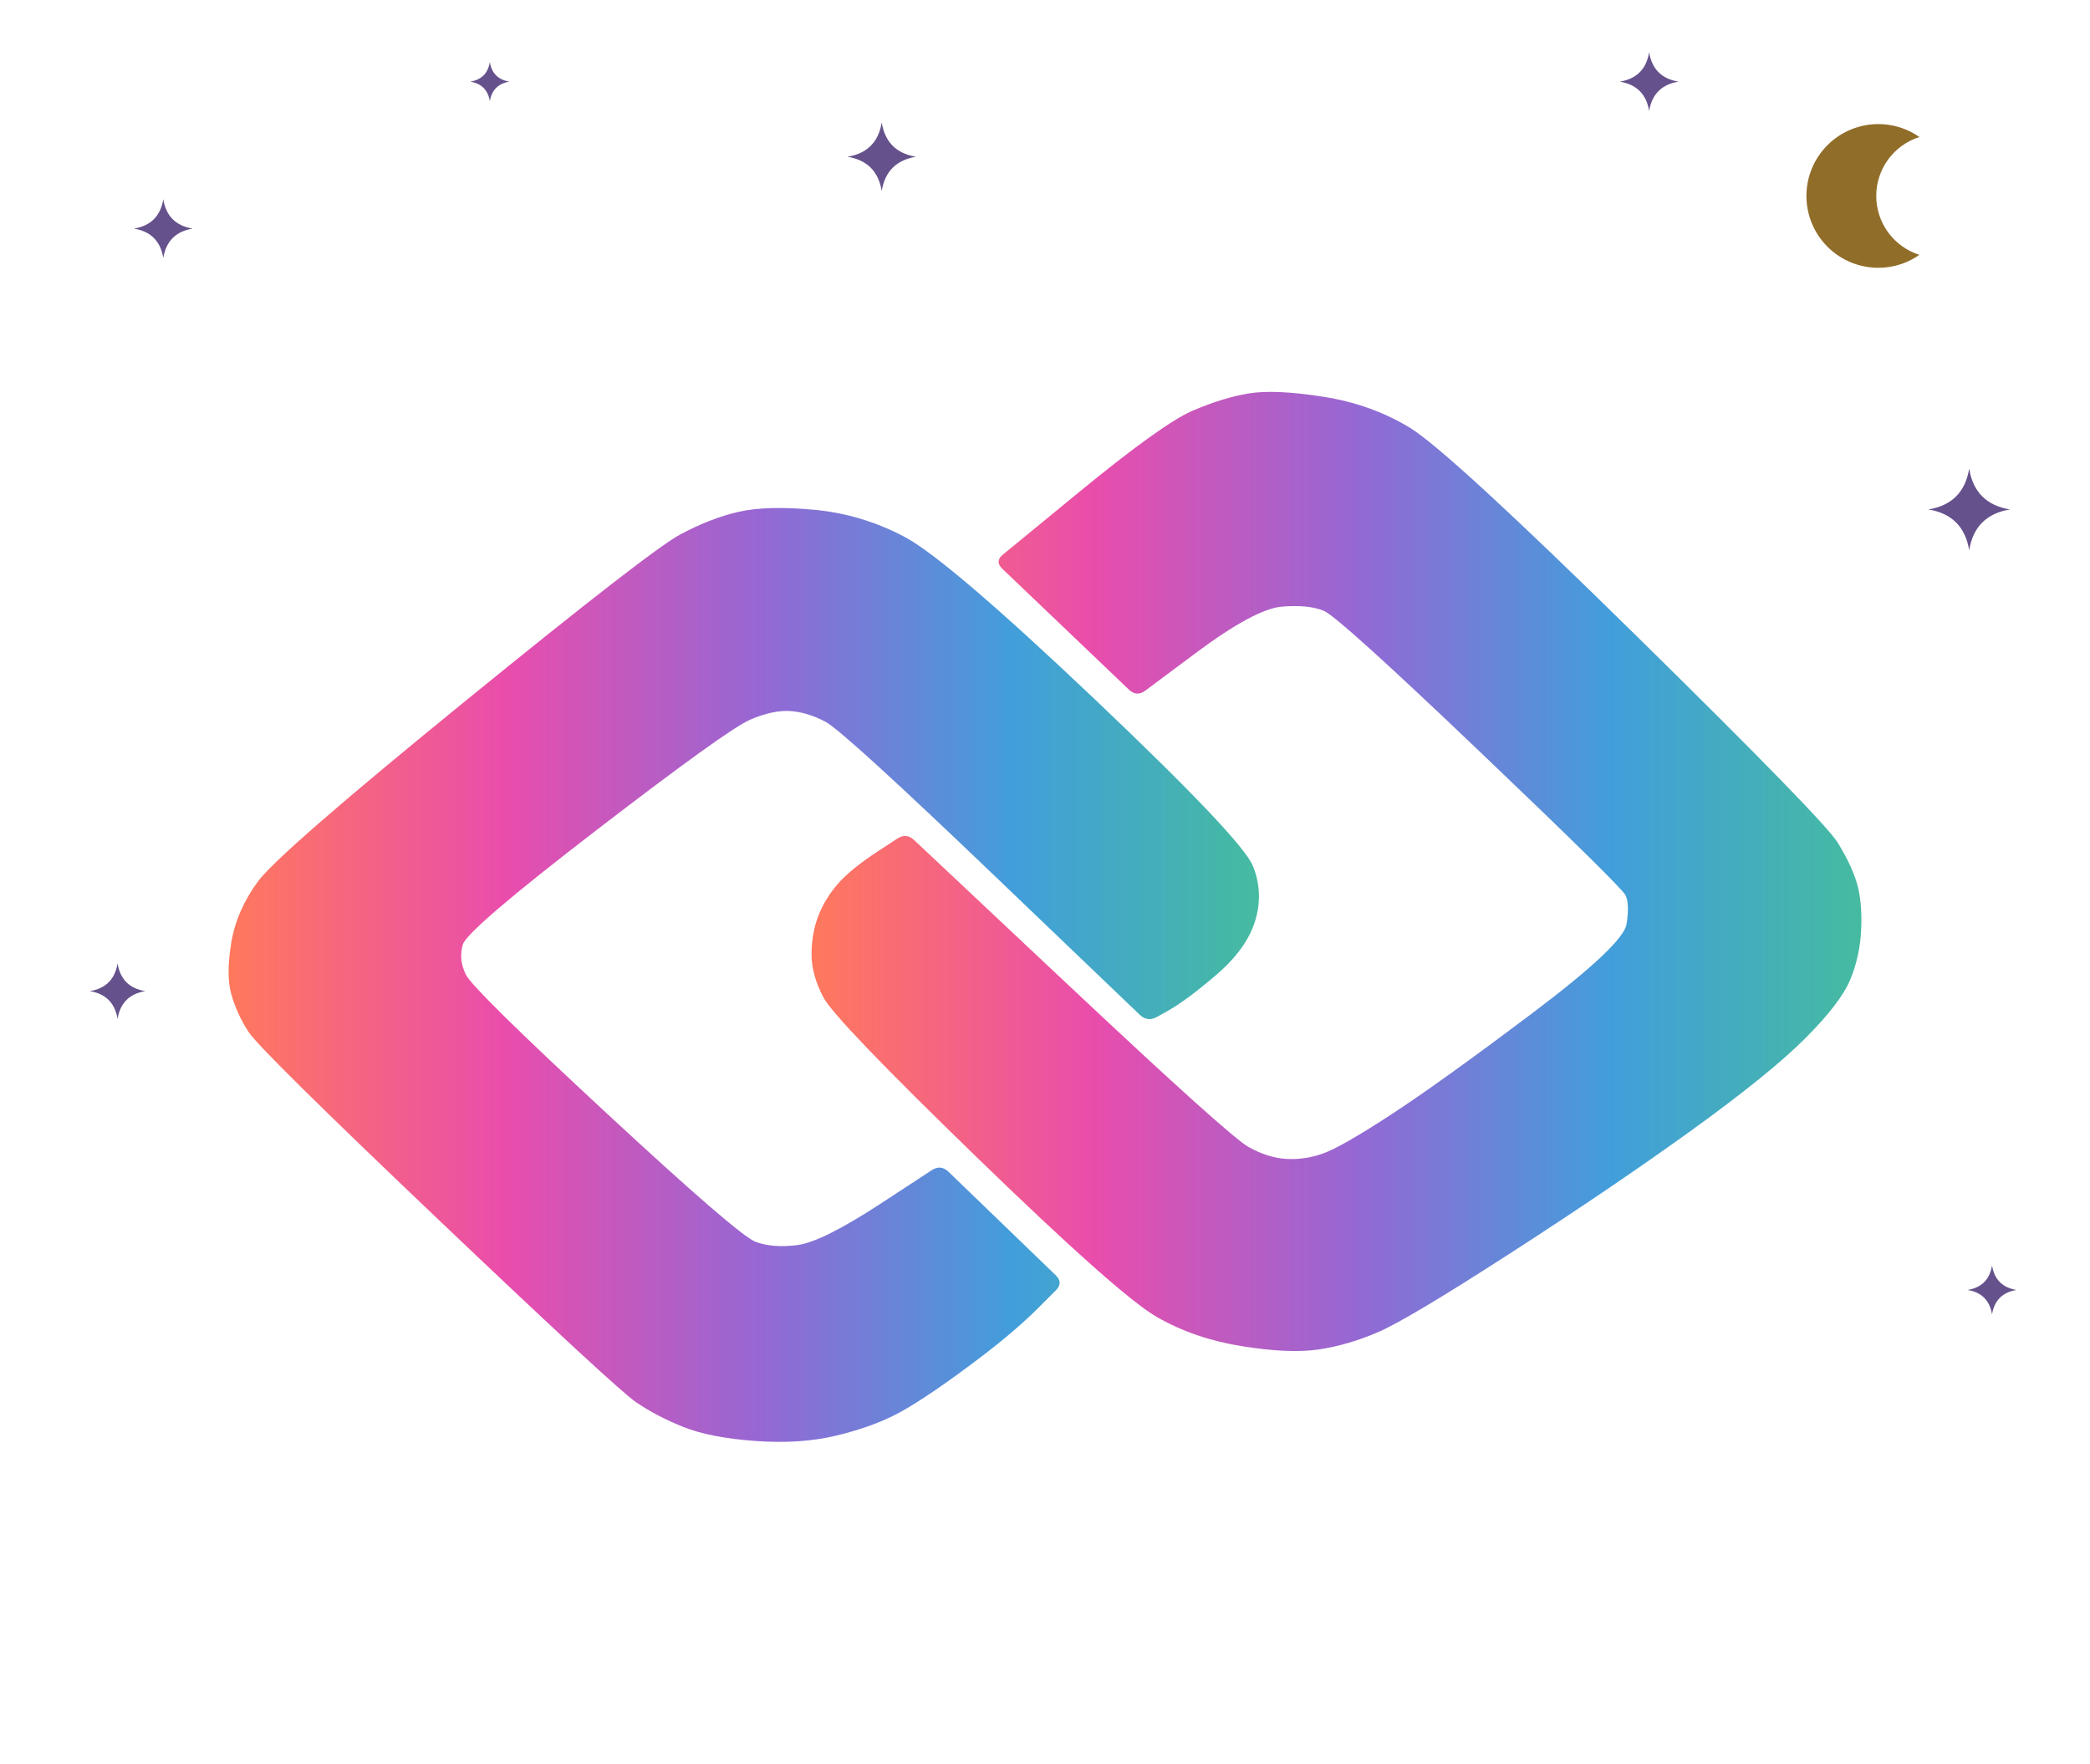
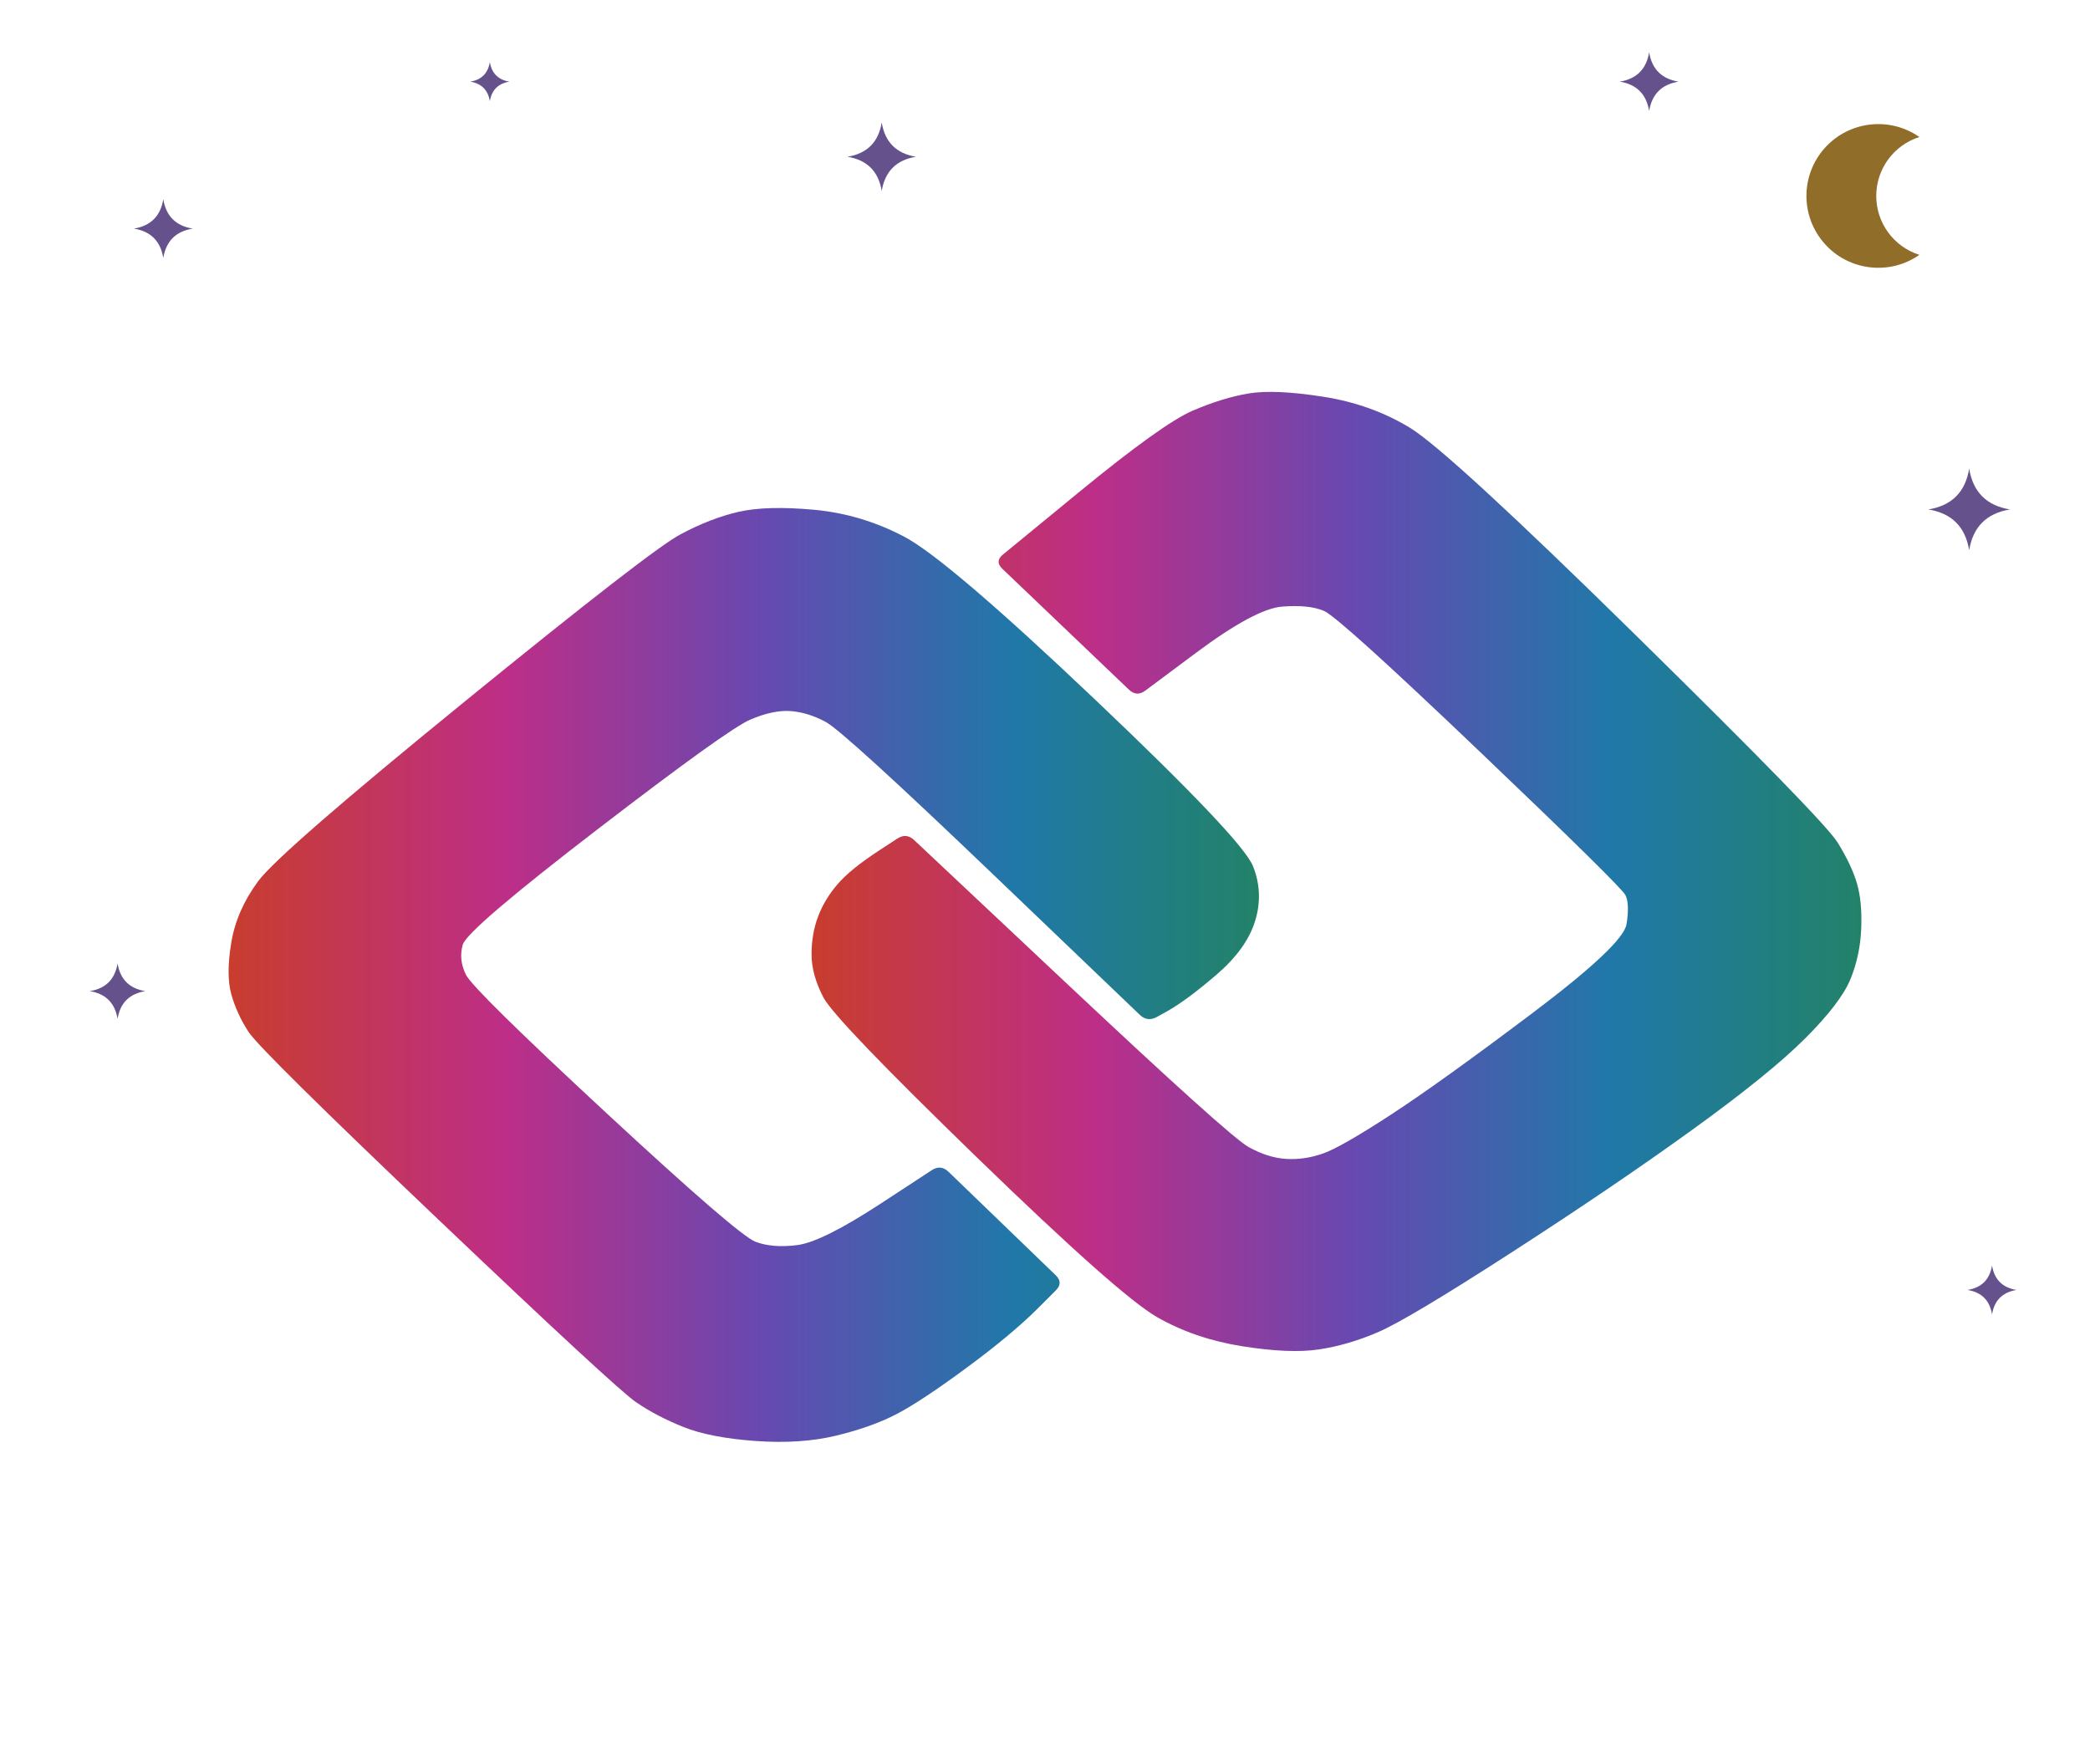
<svg xmlns="http://www.w3.org/2000/svg" width="1280" height="1080" viewBox="-140 -240 1280 1080" role="img" aria-labelledby="title desc">
  <defs>
    <clipPath id="left">
      <path d="M312.200 73.490 Q329.340 69.530 358.350 72.170 Q387.360 74.800 413.740 88.650 Q440.110 102.500 530.440 188.210 Q620.770 273.930 627.360 290.410 Q633.960 306.890 628.680 324.040 Q623.410 341.180 604.950 357.000 Q586.480 372.830 574.620 379.420 L568.510 382.810 Q562.750 386.010 557.990 381.450 L469.780 297.000 Q376.810 207.990 365.600 202.060 Q354.400 196.120 343.850 195.460 Q333.300 194.800 319.450 200.740 Q305.600 206.670 225.820 267.990 Q146.040 329.310 143.410 338.540 Q140.770 347.770 145.380 357.000 Q150.000 366.230 231.100 441.400 Q312.200 516.560 322.750 520.520 Q333.300 524.470 348.460 522.500 Q363.630 520.520 399.890 496.780 L430.640 476.660 Q436.150 473.050 440.900 477.620 L506.570 541.000 Q511.320 545.570 506.650 550.240 L495.490 561.400 Q479.670 577.220 451.980 597.660 Q424.290 618.100 409.120 626.010 Q393.960 633.930 372.200 639.200 Q350.440 644.470 322.750 642.500 Q295.060 640.520 278.570 633.930 Q262.090 627.330 249.560 618.760 Q237.030 610.190 128.240 506.670 Q19.450 403.160 12.200 391.950 Q4.950 380.740 1.650 368.870 Q-1.650 357.000 1.650 337.220 Q4.950 317.440 18.130 299.640 Q31.320 281.840 144.730 189.530 Q258.130 97.220 276.590 87.330 Q295.060 77.440 312.200 73.490 Z" />
    </clipPath>
    <clipPath id="right">
      <path d="M624.730 0.960 Q640.550 -1.680 670.220 2.940 Q699.890 7.550 723.630 22.060 Q747.360 36.560 862.090 149.310 Q976.810 262.060 985.380 275.900 Q993.960 289.750 997.250 300.960 Q1000.550 312.170 999.890 328.650 Q999.230 345.130 993.300 359.640 Q987.360 374.150 965.600 395.900 Q943.850 417.660 896.370 451.950 Q848.900 486.230 785.600 527.110 Q722.310 567.990 703.850 575.900 Q685.380 583.820 667.580 586.450 Q649.780 589.090 620.770 584.470 Q591.760 579.860 568.680 566.670 Q545.600 553.490 458.570 469.090 Q371.540 384.690 364.290 370.850 Q357.030 357.000 357.030 344.470 Q357.030 331.950 360.990 321.400 Q364.950 310.850 372.860 301.620 Q380.770 292.390 397.910 281.180 L409.540 273.580 Q415.060 269.970 419.860 274.480 L513.960 362.940 Q612.860 455.900 624.730 462.500 Q636.590 469.090 647.800 469.750 Q659.010 470.410 670.220 466.450 Q681.430 462.500 711.760 442.720 Q742.090 422.940 798.130 380.740 Q854.180 338.540 856.150 326.010 Q858.130 313.490 855.490 308.210 Q852.860 302.940 766.480 220.520 Q680.110 138.100 670.880 134.140 Q661.650 130.190 645.170 131.510 Q628.680 132.830 592.420 159.860 L561.440 182.950 Q556.150 186.890 551.380 182.340 L473.890 108.360 Q469.120 103.820 474.220 99.640 L520.550 61.620 Q571.980 19.420 590.440 11.510 Q608.900 3.600 624.730 0.960 Z" />
    </clipPath>
    <clipPath id="both">
      <path d="M312.200 73.490 Q329.340 69.530 358.350 72.170 Q387.360 74.800 413.740 88.650 Q440.110 102.500 530.440 188.210 Q620.770 273.930 627.360 290.410 Q633.960 306.890 628.680 324.040 Q623.410 341.180 604.950 357.000 Q586.480 372.830 574.620 379.420 L568.510 382.810 Q562.750 386.010 557.990 381.450 L469.780 297.000 Q376.810 207.990 365.600 202.060 Q354.400 196.120 343.850 195.460 Q333.300 194.800 319.450 200.740 Q305.600 206.670 225.820 267.990 Q146.040 329.310 143.410 338.540 Q140.770 347.770 145.380 357.000 Q150.000 366.230 231.100 441.400 Q312.200 516.560 322.750 520.520 Q333.300 524.470 348.460 522.500 Q363.630 520.520 399.890 496.780 L430.640 476.660 Q436.150 473.050 440.900 477.620 L506.570 541.000 Q511.320 545.570 506.650 550.240 L495.490 561.400 Q479.670 577.220 451.980 597.660 Q424.290 618.100 409.120 626.010 Q393.960 633.930 372.200 639.200 Q350.440 644.470 322.750 642.500 Q295.060 640.520 278.570 633.930 Q262.090 627.330 249.560 618.760 Q237.030 610.190 128.240 506.670 Q19.450 403.160 12.200 391.950 Q4.950 380.740 1.650 368.870 Q-1.650 357.000 1.650 337.220 Q4.950 317.440 18.130 299.640 Q31.320 281.840 144.730 189.530 Q258.130 97.220 276.590 87.330 Q295.060 77.440 312.200 73.490 Z M624.730 0.960 Q640.550 -1.680 670.220 2.940 Q699.890 7.550 723.630 22.060 Q747.360 36.560 862.090 149.310 Q976.810 262.060 985.380 275.900 Q993.960 289.750 997.250 300.960 Q1000.550 312.170 999.890 328.650 Q999.230 345.130 993.300 359.640 Q987.360 374.150 965.600 395.900 Q943.850 417.660 896.370 451.950 Q848.900 486.230 785.600 527.110 Q722.310 567.990 703.850 575.900 Q685.380 583.820 667.580 586.450 Q649.780 589.090 620.770 584.470 Q591.760 579.860 568.680 566.670 Q545.600 553.490 458.570 469.090 Q371.540 384.690 364.290 370.850 Q357.030 357.000 357.030 344.470 Q357.030 331.950 360.990 321.400 Q364.950 310.850 372.860 301.620 Q380.770 292.390 397.910 281.180 L409.540 273.580 Q415.060 269.970 419.860 274.480 L513.960 362.940 Q612.860 455.900 624.730 462.500 Q636.590 469.090 647.800 469.750 Q659.010 470.410 670.220 466.450 Q681.430 462.500 711.760 442.720 Q742.090 422.940 798.130 380.740 Q854.180 338.540 856.150 326.010 Q858.130 313.490 855.490 308.210 Q852.860 302.940 766.480 220.520 Q680.110 138.100 670.880 134.140 Q661.650 130.190 645.170 131.510 Q628.680 132.830 592.420 159.860 L561.440 182.950 Q556.150 186.890 551.380 182.340 L473.890 108.360 Q469.120 103.820 474.220 99.640 L520.550 61.620 Q571.980 19.420 590.440 11.510 Q608.900 3.600 624.730 0.960 Z" />
    </clipPath>
  </defs>
  <g id="supporting-art" />
  <defs>
    <linearGradient id="spectrum">
-       <stop stop-color="#FF795C" />
-       <stop offset=".27" stop-color="#E94DAC" />
-       <stop offset=".52" stop-color="#9468D4" />
-       <stop offset=".76" stop-color="#429EDB" />
-       <stop offset="1" stop-color="#46BBA0" />
+       <stop offset="0" stop-color="#C83D2D" />
+       <stop offset="0.27" stop-color="#BD2E87" />
+       <stop offset="0.52" stop-color="#6649B1" />
+       <stop offset="0.76" stop-color="#2078A9" />
+       <stop offset="1" stop-color="#228268" />
    </linearGradient>
  </defs>
  <g id="native-links">
    <path d="M312.200 73.490 Q329.340 69.530 358.350 72.170 Q387.360 74.800 413.740 88.650 Q440.110 102.500 530.440 188.210 Q620.770 273.930 627.360 290.410 Q633.960 306.890 628.680 324.040 Q623.410 341.180 604.950 357.000 Q586.480 372.830 574.620 379.420 L568.510 382.810 Q562.750 386.010 557.990 381.450 L469.780 297.000 Q376.810 207.990 365.600 202.060 Q354.400 196.120 343.850 195.460 Q333.300 194.800 319.450 200.740 Q305.600 206.670 225.820 267.990 Q146.040 329.310 143.410 338.540 Q140.770 347.770 145.380 357.000 Q150.000 366.230 231.100 441.400 Q312.200 516.560 322.750 520.520 Q333.300 524.470 348.460 522.500 Q363.630 520.520 399.890 496.780 L430.640 476.660 Q436.150 473.050 440.900 477.620 L506.570 541.000 Q511.320 545.570 506.650 550.240 L495.490 561.400 Q479.670 577.220 451.980 597.660 Q424.290 618.100 409.120 626.010 Q393.960 633.930 372.200 639.200 Q350.440 644.470 322.750 642.500 Q295.060 640.520 278.570 633.930 Q262.090 627.330 249.560 618.760 Q237.030 610.190 128.240 506.670 Q19.450 403.160 12.200 391.950 Q4.950 380.740 1.650 368.870 Q-1.650 357.000 1.650 337.220 Q4.950 317.440 18.130 299.640 Q31.320 281.840 144.730 189.530 Q258.130 97.220 276.590 87.330 Q295.060 77.440 312.200 73.490 Z" fill="url(#spectrum)" id="left-link" />
    <path d="M624.730 0.960 Q640.550 -1.680 670.220 2.940 Q699.890 7.550 723.630 22.060 Q747.360 36.560 862.090 149.310 Q976.810 262.060 985.380 275.900 Q993.960 289.750 997.250 300.960 Q1000.550 312.170 999.890 328.650 Q999.230 345.130 993.300 359.640 Q987.360 374.150 965.600 395.900 Q943.850 417.660 896.370 451.950 Q848.900 486.230 785.600 527.110 Q722.310 567.990 703.850 575.900 Q685.380 583.820 667.580 586.450 Q649.780 589.090 620.770 584.470 Q591.760 579.860 568.680 566.670 Q545.600 553.490 458.570 469.090 Q371.540 384.690 364.290 370.850 Q357.030 357.000 357.030 344.470 Q357.030 331.950 360.990 321.400 Q364.950 310.850 372.860 301.620 Q380.770 292.390 397.910 281.180 L409.540 273.580 Q415.060 269.970 419.860 274.480 L513.960 362.940 Q612.860 455.900 624.730 462.500 Q636.590 469.090 647.800 469.750 Q659.010 470.410 670.220 466.450 Q681.430 462.500 711.760 442.720 Q742.090 422.940 798.130 380.740 Q854.180 338.540 856.150 326.010 Q858.130 313.490 855.490 308.210 Q852.860 302.940 766.480 220.520 Q680.110 138.100 670.880 134.140 Q661.650 130.190 645.170 131.510 Q628.680 132.830 592.420 159.860 L561.440 182.950 Q556.150 186.890 551.380 182.340 L473.890 108.360 Q469.120 103.820 474.220 99.640 L520.550 61.620 Q571.980 19.420 590.440 11.510 Q608.900 3.600 624.730 0.960 Z" fill="url(#spectrum)" id="right-link" />
  </g>
  <g id="integrated-details" />
  <g id="overhanging-details" />
  <g id="channel-nightly-stars">
    <path d="M-40 -118 Q-37.48 -102.52 -22 -100 Q-37.48 -97.48 -40 -82 Q-42.52 -97.48 -58 -100 Q-42.52 -102.52 -40 -118Z" fill="#65518B" />
    <path d="M160 -202 Q161.68 -191.68 172 -190 Q161.68 -188.32 160 -178 Q158.32 -188.32 148 -190 Q158.32 -191.68 160 -202Z" fill="#65518B" />
    <path d="M400 -165 Q402.94 -146.94 421 -144 Q402.94 -141.06 400 -123 Q397.06 -141.06 379 -144 Q397.06 -146.94 400 -165Z" fill="#65518B" />
    <path d="M870 -208 Q872.52 -192.52 888 -190 Q872.52 -187.48 870 -172 Q867.48 -187.48 852 -190 Q867.48 -192.52 870 -208Z" fill="#65518B" />
    <path d="M1066 47 Q1069.5 68.5 1091 72 Q1069.5 75.5 1066 97 Q1062.5 75.5 1041 72 Q1062.5 68.5 1066 47Z" fill="#65518B" />
    <path d="M1080 535 Q1082.1 547.9 1095 550 Q1082.1 552.1 1080 565 Q1077.9 552.1 1065 550 Q1077.9 547.9 1080 535Z" fill="#65518B" />
    <path d="M-68 350 Q-65.62 364.62 -51 367 Q-65.62 369.38 -68 384 Q-70.38 369.38 -85 367 Q-70.38 364.62 -68 350Z" fill="#65518B" />
    <path d="M1035.52 -156.08 A44 44 0 1 0 1035.52 -83.92 A37.84 37.84 0 0 1 1035.52 -156.08Z" fill="#906D29" />
  </g>
</svg>
